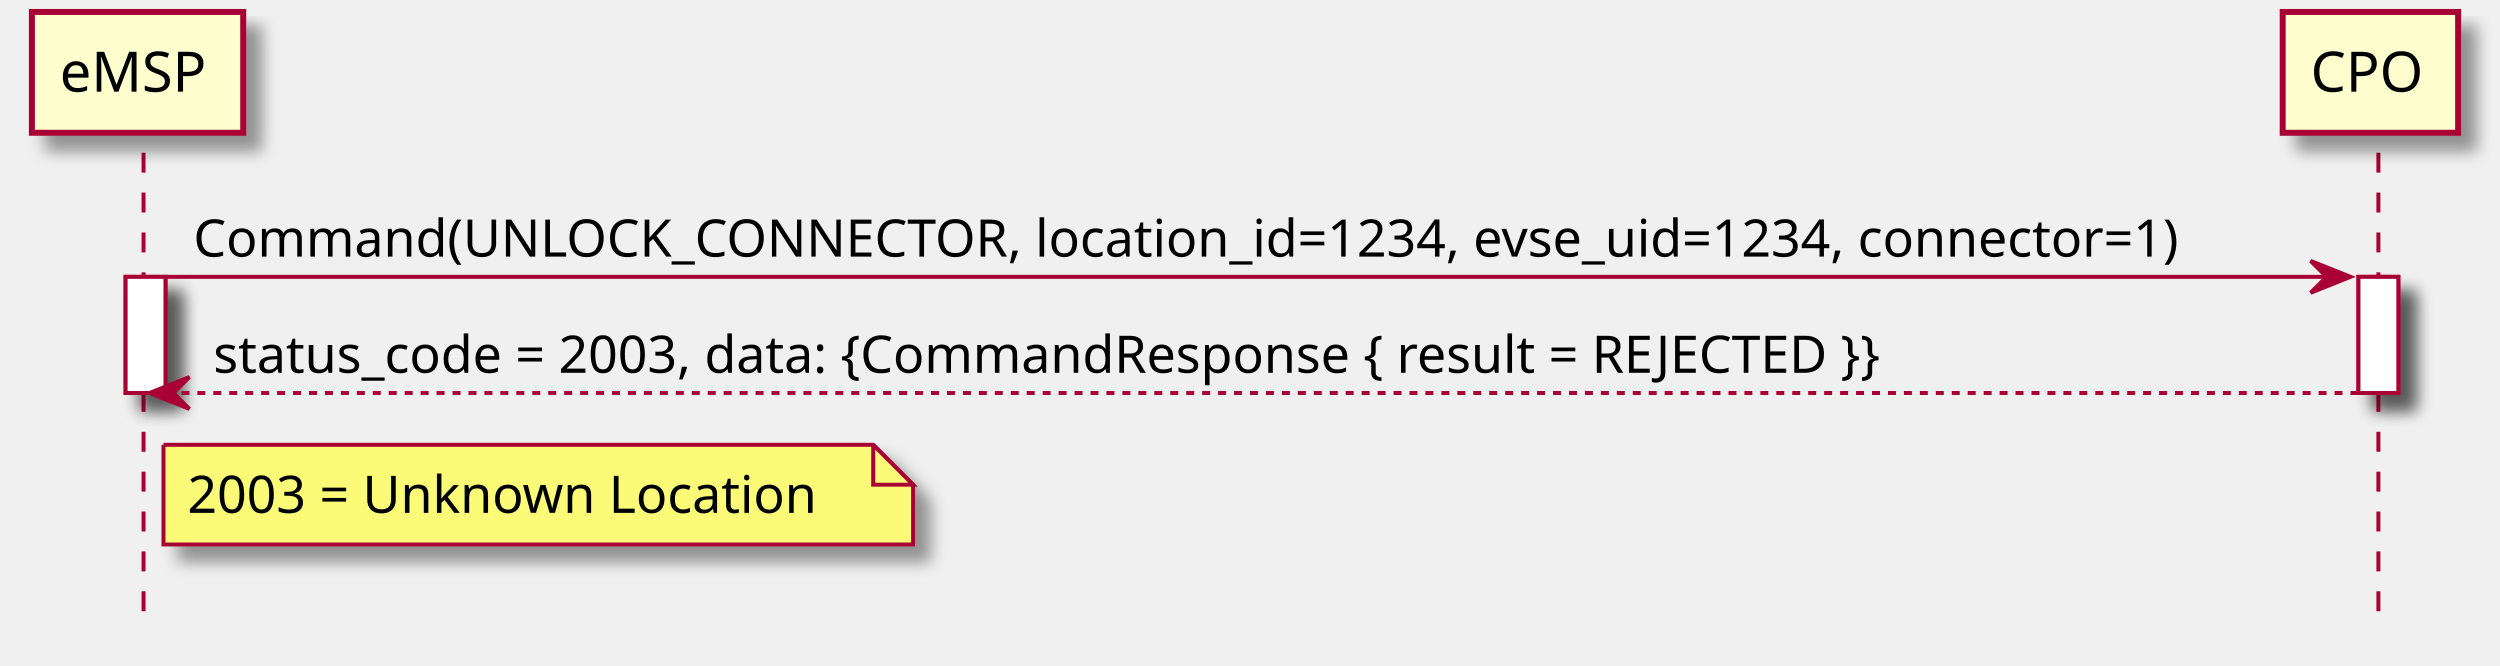
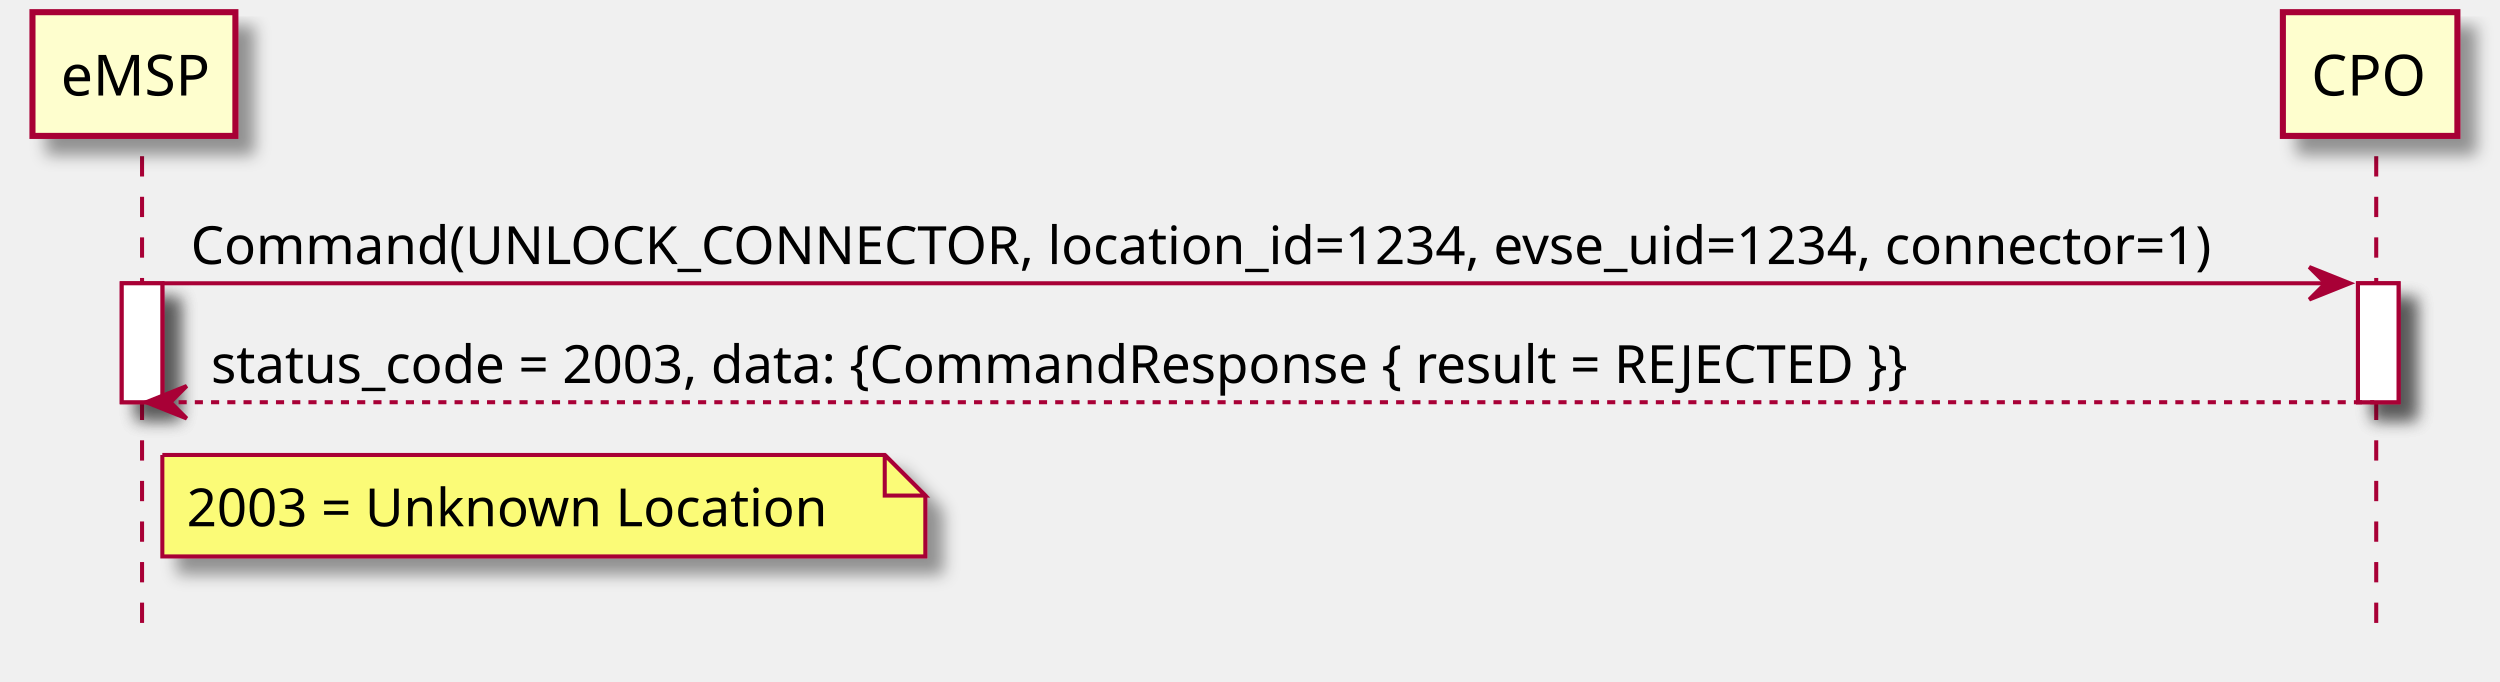
- <svg xmlns="http://www.w3.org/2000/svg" contentScriptType="application/ecmascript" contentStyleType="text/css" height="167px" preserveAspectRatio="none" style="width:627px;height:167px;" version="1.1" viewBox="0 0 627 167" width="627px" zoomAndPan="magnify">
+ <svg xmlns="http://www.w3.org/2000/svg" contentScriptType="application/ecmascript" contentStyleType="text/css" height="168px" preserveAspectRatio="none" style="width:616px;height:168px;" version="1.1" viewBox="0 0 616 168" width="616px" zoomAndPan="magnify">
  <defs>
    <filter height="300%" id="f19cu5oiufl0bs" width="300%" x="-1" y="-1">
      <feGaussianBlur result="blurOut" stdDeviation="2.0" />
      <feColorMatrix in="blurOut" result="blurOut2" type="matrix" values="0 0 0 0 0 0 0 0 0 0 0 0 0 0 0 0 0 0 .4 0" />
      <feOffset dx="4.0" dy="4.0" in="blurOut2" result="blurOut3" />
      <feBlend in="SourceGraphic" in2="blurOut3" mode="normal" />
    </filter>
  </defs>
  <g>
-     <rect fill="#FFFFFF" filter="url(#f19cu5oiufl0bs)" height="29.133" style="stroke: #A80036; stroke-width: 1.0;" width="10" x="31.5" y="69.43" />
-     <rect fill="#FFFFFF" filter="url(#f19cu5oiufl0bs)" height="29.133" style="stroke: #A80036; stroke-width: 1.0;" width="10" x="591.5" y="69.43" />
-     <line style="stroke: #A80036; stroke-width: 1.0; stroke-dasharray: 5.0,5.0;" x1="36" x2="36" y1="38.297" y2="155.695" />
-     <line style="stroke: #A80036; stroke-width: 1.0; stroke-dasharray: 5.0,5.0;" x1="596.5" x2="596.5" y1="38.297" y2="155.695" />
-     <rect fill="#FEFECE" filter="url(#f19cu5oiufl0bs)" height="30.297" style="stroke: #A80036; stroke-width: 1.5;" width="53" x="8" y="3" />
-     <text fill="#000000" font-family="sans-serif" font-size="14" lengthAdjust="spacingAndGlyphs" textLength="39" x="15" y="22.995">eMSP</text>
-     <rect fill="#FEFECE" filter="url(#f19cu5oiufl0bs)" height="30.297" style="stroke: #A80036; stroke-width: 1.5;" width="44" x="572.5" y="3" />
-     <text fill="#000000" font-family="sans-serif" font-size="14" lengthAdjust="spacingAndGlyphs" textLength="30" x="579.5" y="22.995">CPO</text>
-     <rect fill="#FFFFFF" filter="url(#f19cu5oiufl0bs)" height="29.133" style="stroke: #A80036; stroke-width: 1.0;" width="10" x="31.5" y="69.43" />
-     <rect fill="#FFFFFF" filter="url(#f19cu5oiufl0bs)" height="29.133" style="stroke: #A80036; stroke-width: 1.0;" width="10" x="591.5" y="69.43" />
-     <polygon fill="#A80036" points="579.5,65.43,589.5,69.43,579.5,73.43,583.5,69.43" style="stroke: #A80036; stroke-width: 1.0;" />
-     <line style="stroke: #A80036; stroke-width: 1.0;" x1="41.5" x2="585.5" y1="69.43" y2="69.43" />
-     <text fill="#000000" font-family="sans-serif" font-size="13" lengthAdjust="spacingAndGlyphs" textLength="536" x="48.5" y="64.364">Command(UNLOCK_CONNECTOR, location_id=1234, evse_uid=1234, connector=1)</text>
-     <polygon fill="#A80036" points="47.5,94.562,37.5,98.562,47.5,102.562,43.5,98.562" style="stroke: #A80036; stroke-width: 1.0;" />
-     <line style="stroke: #A80036; stroke-width: 1.0; stroke-dasharray: 2.0,2.0;" x1="41.5" x2="595.5" y1="98.562" y2="98.562" />
-     <text fill="#000000" font-family="sans-serif" font-size="13" lengthAdjust="spacingAndGlyphs" textLength="463" x="53.5" y="93.497">status_code = 2003, data: {CommandResponse { result = REJECTED }}</text>
-     <path d="M41,111.562 L41,136.562 L229,136.562 L229,121.562 L219,111.562 L41,111.562 " fill="#FBFB77" filter="url(#f19cu5oiufl0bs)" style="stroke: #A80036; stroke-width: 1.0;" />
-     <path d="M219,111.562 L219,121.562 L229,121.562 L219,111.562 " fill="#FBFB77" style="stroke: #A80036; stroke-width: 1.0;" />
-     <text fill="#000000" font-family="sans-serif" font-size="13" lengthAdjust="spacingAndGlyphs" textLength="167" x="47" y="128.629">2003 = Unknown Location</text>
+     <rect fill="#FFFFFF" filter="url(#f19cu5oiufl0bs)" height="29.311" style="stroke: #A80036; stroke-width: 1.0;" width="10" x="30" y="69.799" />
+     <rect fill="#FFFFFF" filter="url(#f19cu5oiufl0bs)" height="29.311" style="stroke: #A80036; stroke-width: 1.0;" width="10" x="581" y="69.799" />
+     <line style="stroke: #A80036; stroke-width: 1.0; stroke-dasharray: 5.0,5.0;" x1="35" x2="35" y1="38.488" y2="156.42" />
+     <line style="stroke: #A80036; stroke-width: 1.0; stroke-dasharray: 5.0,5.0;" x1="585.5" x2="585.5" y1="38.488" y2="156.42" />
+     <rect fill="#FEFECE" filter="url(#f19cu5oiufl0bs)" height="30.488" style="stroke: #A80036; stroke-width: 1.5;" width="50" x="8" y="3" />
+     <text fill="#000000" font-family="sans-serif" font-size="14" lengthAdjust="spacingAndGlyphs" textLength="36" x="15" y="23.535">eMSP</text>
+     <rect fill="#FEFECE" filter="url(#f19cu5oiufl0bs)" height="30.488" style="stroke: #A80036; stroke-width: 1.5;" width="43" x="562.5" y="3" />
+     <text fill="#000000" font-family="sans-serif" font-size="14" lengthAdjust="spacingAndGlyphs" textLength="29" x="569.5" y="23.535">CPO</text>
+     <rect fill="#FFFFFF" filter="url(#f19cu5oiufl0bs)" height="29.311" style="stroke: #A80036; stroke-width: 1.0;" width="10" x="30" y="69.799" />
+     <rect fill="#FFFFFF" filter="url(#f19cu5oiufl0bs)" height="29.311" style="stroke: #A80036; stroke-width: 1.0;" width="10" x="581" y="69.799" />
+     <polygon fill="#A80036" points="569,65.799,579,69.799,569,73.799,573,69.799" style="stroke: #A80036; stroke-width: 1.0;" />
+     <line style="stroke: #A80036; stroke-width: 1.0;" x1="40" x2="575" y1="69.799" y2="69.799" />
+     <text fill="#000000" font-family="sans-serif" font-size="13" lengthAdjust="spacingAndGlyphs" textLength="527" x="47" y="65.057">Command(UNLOCK_CONNECTOR, location_id=1234, evse_uid=1234, connector=1)</text>
+     <polygon fill="#A80036" points="46,95.109,36,99.109,46,103.109,42,99.109" style="stroke: #A80036; stroke-width: 1.0;" />
+     <line style="stroke: #A80036; stroke-width: 1.0; stroke-dasharray: 2.0,2.0;" x1="40" x2="585" y1="99.109" y2="99.109" />
+     <text fill="#000000" font-family="sans-serif" font-size="13" lengthAdjust="spacingAndGlyphs" textLength="435" x="52" y="94.367">status_code = 2003, data: {CommandResponse { result = REJECTED }}</text>
+     <path d="M40,112.109 L40,137.109 L228,137.109 L228,122.109 L218,112.109 L40,112.109 " fill="#FBFB77" filter="url(#f19cu5oiufl0bs)" style="stroke: #A80036; stroke-width: 1.0;" />
+     <path d="M218,112.109 L218,122.109 L228,122.109 L218,112.109 " fill="#FBFB77" style="stroke: #A80036; stroke-width: 1.0;" />
+     <text fill="#000000" font-family="sans-serif" font-size="13" lengthAdjust="spacingAndGlyphs" textLength="167" x="46" y="129.678">2003 = Unknown Location</text>
  </g>
</svg>
